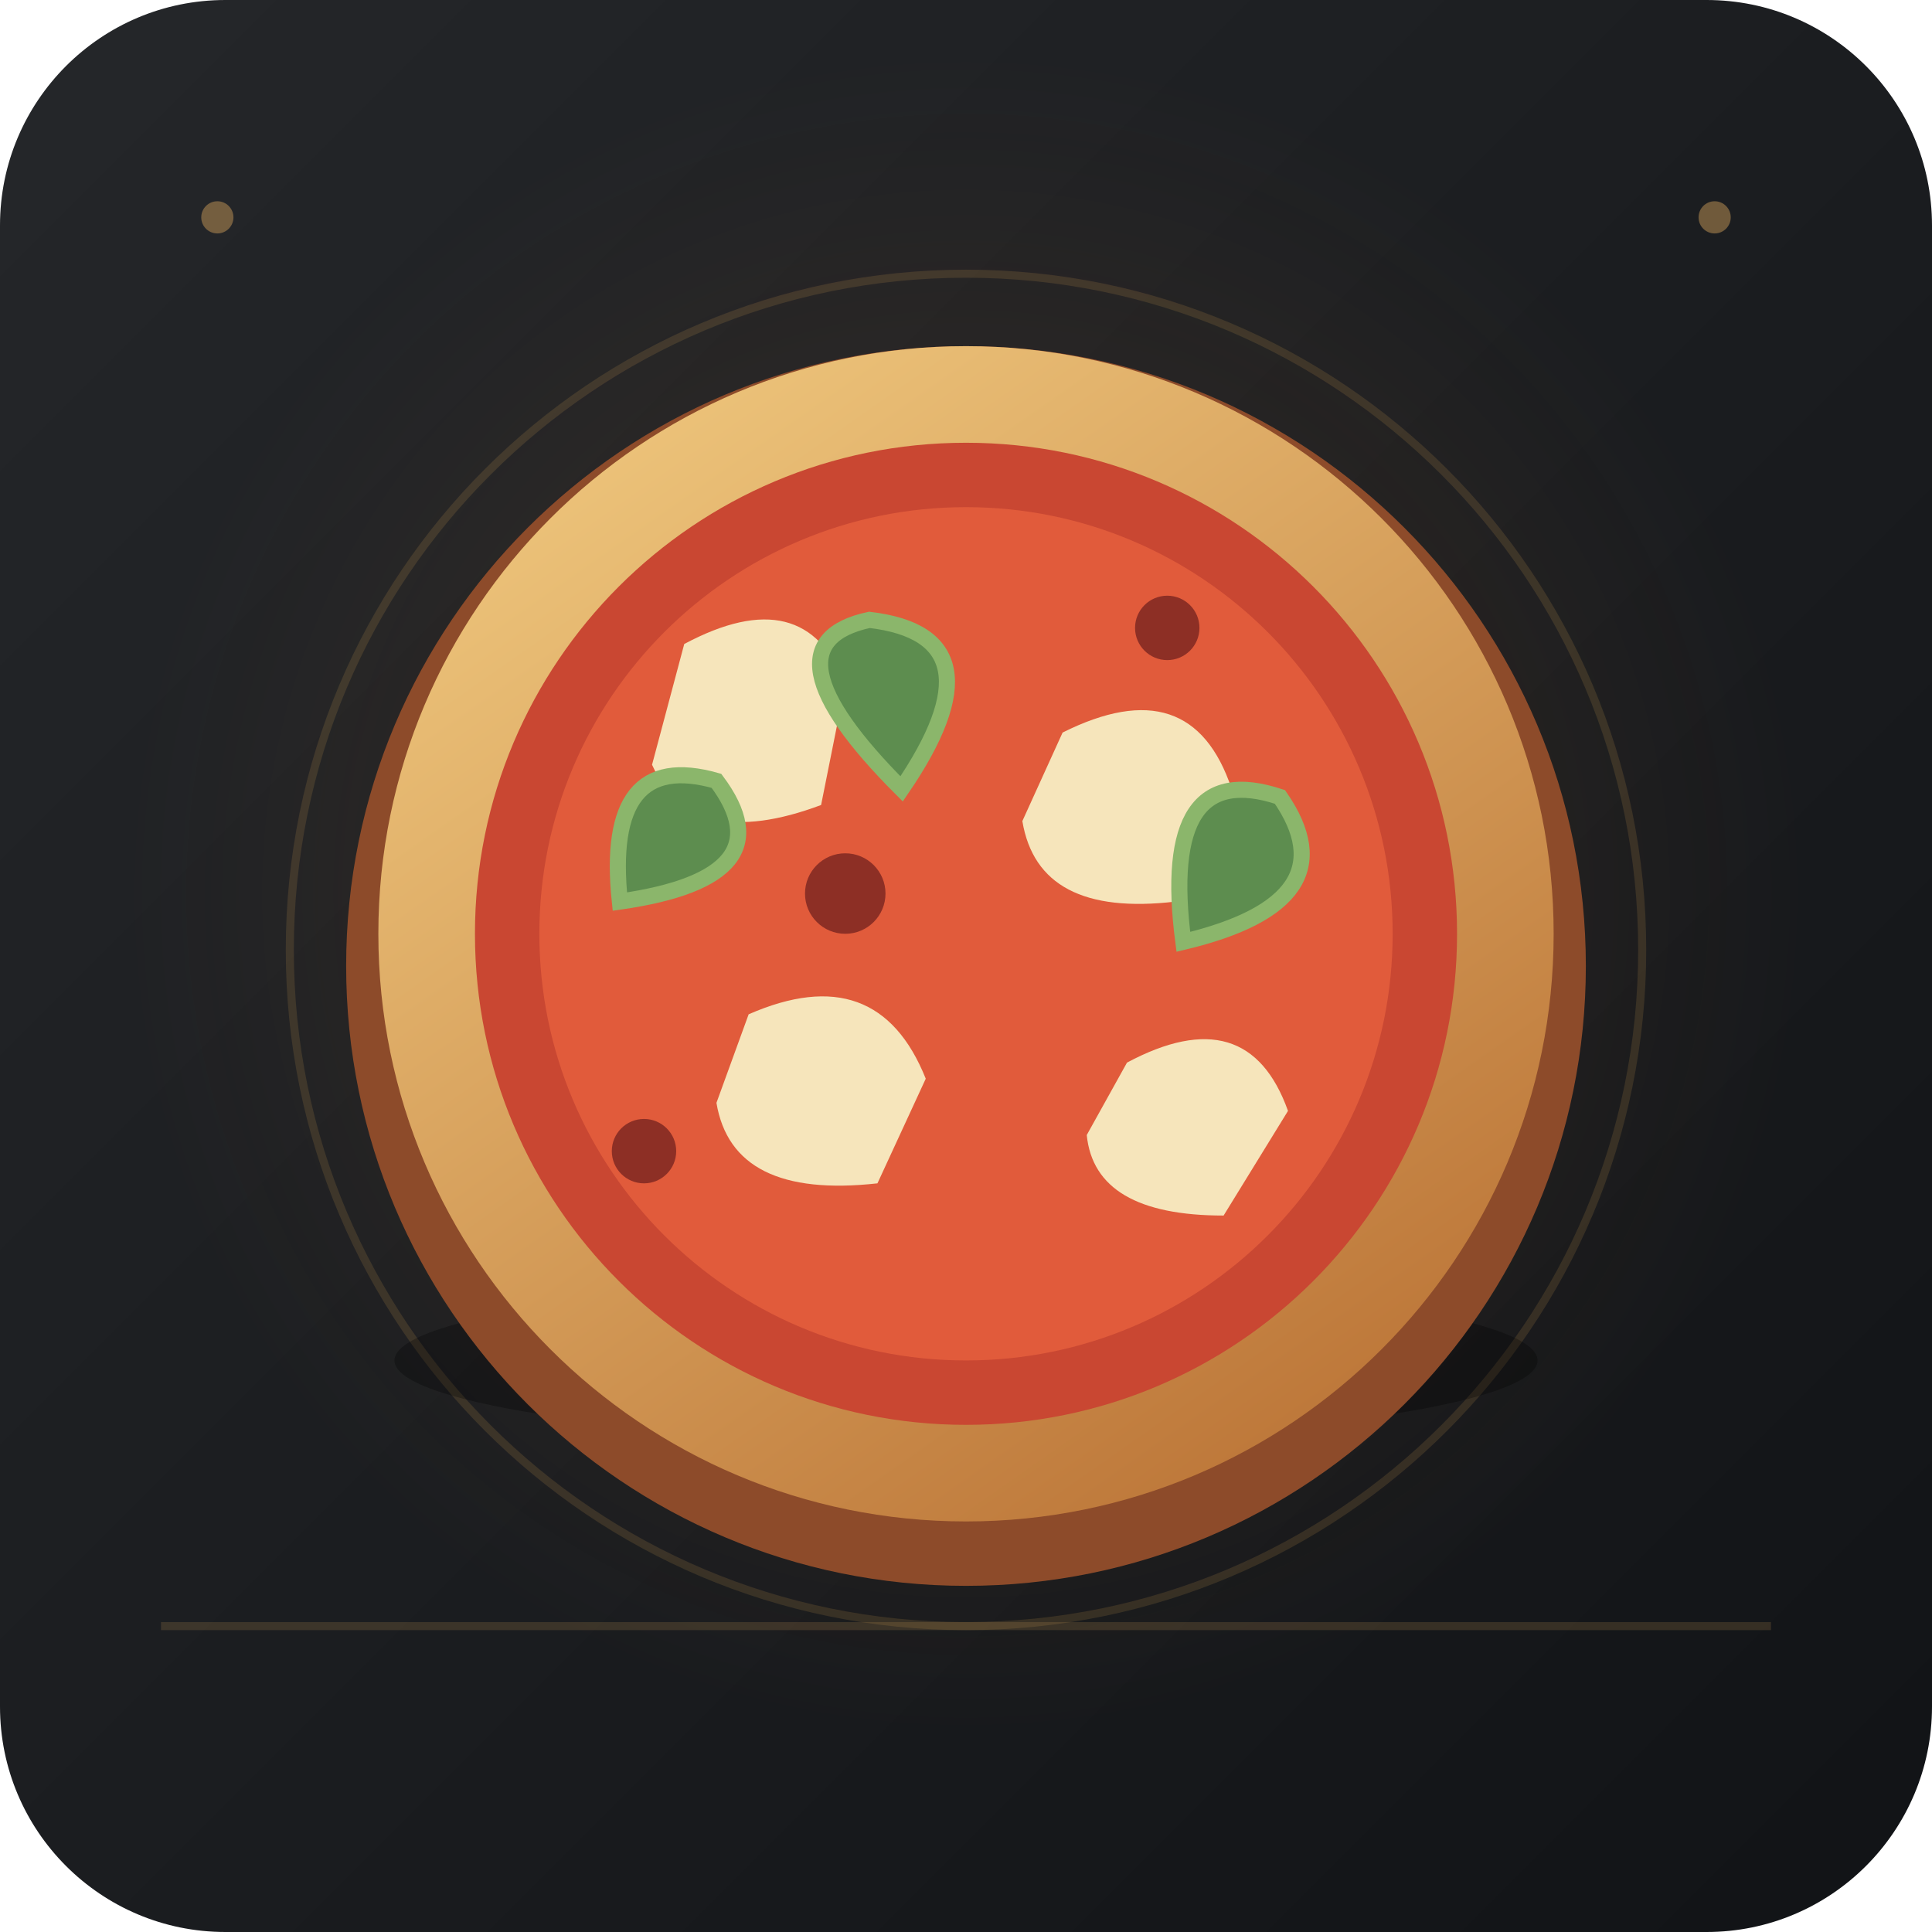
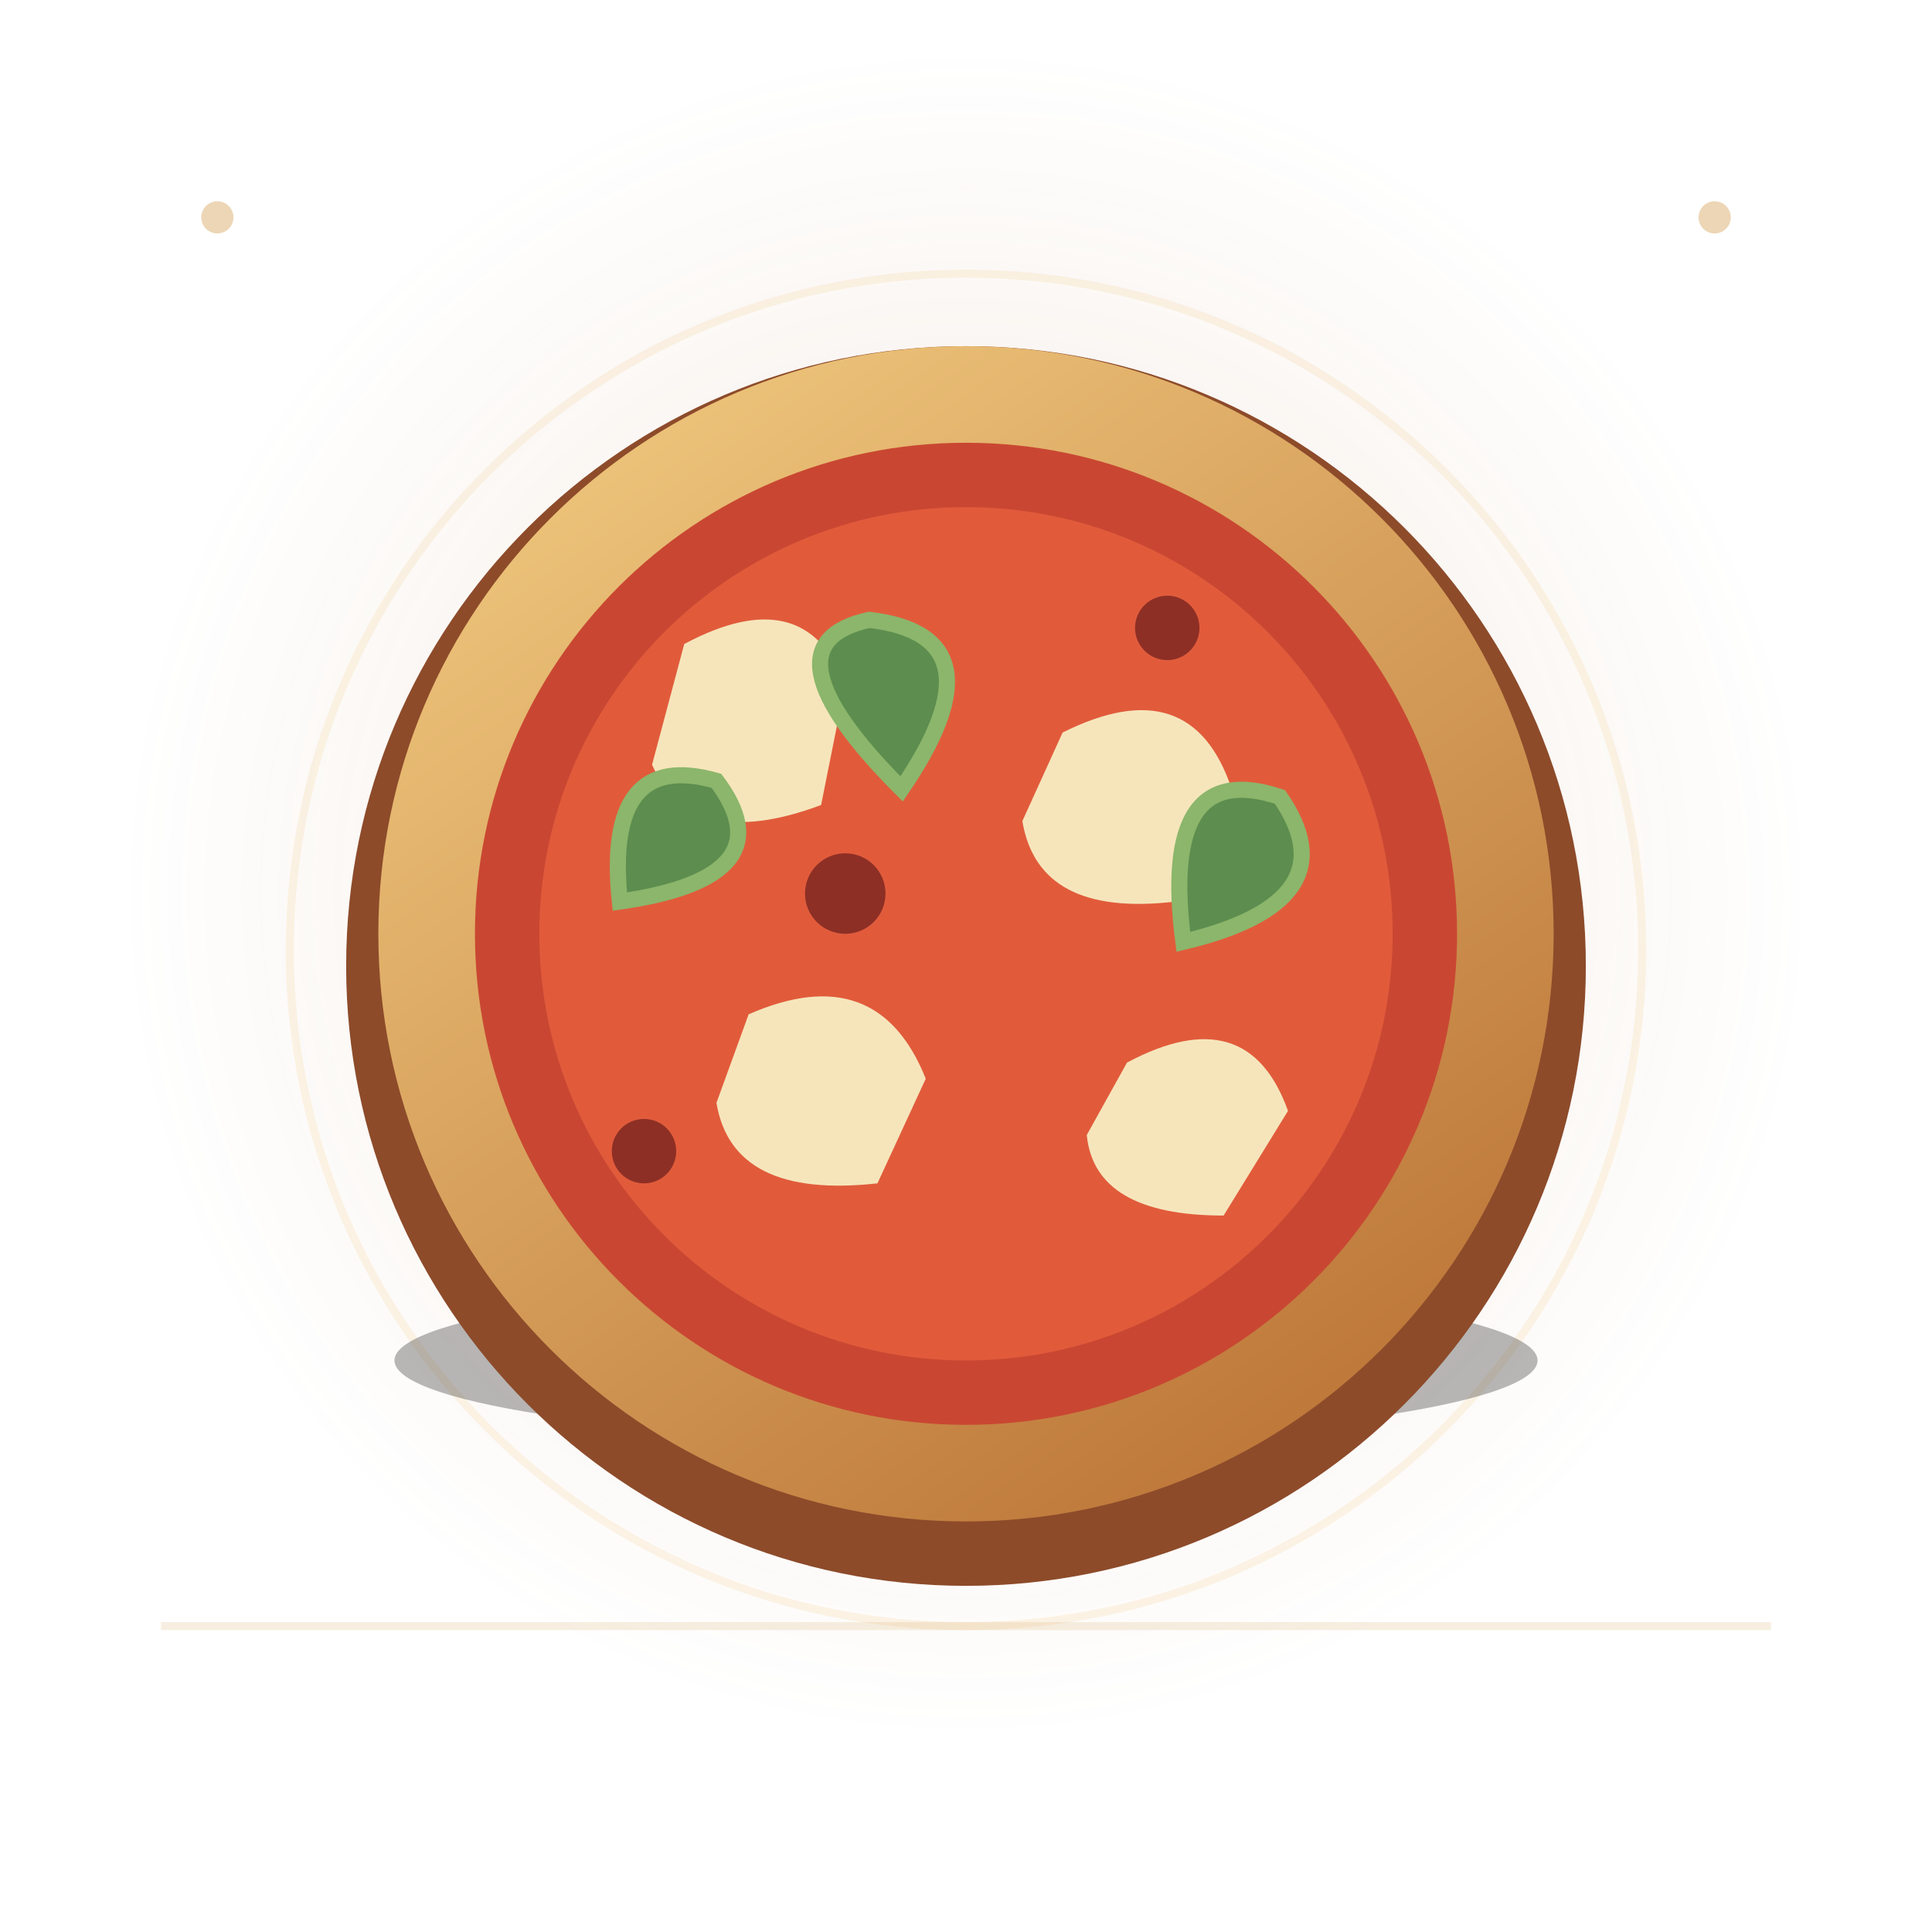
<svg xmlns="http://www.w3.org/2000/svg" width="1024" height="1024" viewBox="0 0 240 240" role="img" aria-labelledby="title-pizza-margherita desc">
  <defs>
-     <linearGradient id="bg" x1="0" y1="0" x2="1" y2="1">
-       <stop stop-color="#25272a" />
-       <stop offset="1" stop-color="#111316" />
-     </linearGradient>
    <radialGradient id="glow">
      <stop stop-color="#b8753c" stop-opacity=".18" />
      <stop offset="1" stop-color="#b8753c" stop-opacity="0" />
    </radialGradient>
    <linearGradient id="plate" x1="0" y1="0" x2="0.9" y2="1">
      <stop stop-color="#f2eee4" />
      <stop offset=".55" stop-color="#d5cec1" />
      <stop offset="1" stop-color="#aaa293" />
    </linearGradient>
    <linearGradient id="bread" x1="0" y1="0" x2="0.3" y2="1">
      <stop stop-color="#e8bd78" />
      <stop offset="1" stop-color="#bd773c" />
    </linearGradient>
    <linearGradient id="bun" x1="0" y1="0" x2="0.2" y2="1">
      <stop stop-color="#efc77e" />
      <stop offset="1" stop-color="#b96d32" />
    </linearGradient>
    <linearGradient id="crust" x1="0" y1="0" x2="0.7" y2="1">
      <stop stop-color="#f4cf84" />
      <stop offset="1" stop-color="#bd7739" />
    </linearGradient>
    <linearGradient id="pasta" x1="0" y1="0" x2="1" y2="1">
      <stop stop-color="#f1d49a" />
      <stop offset="1" stop-color="#c18a4a" />
    </linearGradient>
    <linearGradient id="glass" x1="0" y1="0" x2="1" y2="0">
      <stop stop-color="#b9d8d1" stop-opacity=".5" />
      <stop offset=".5" stop-color="#edf4dc" stop-opacity=".18" />
      <stop offset="1" stop-color="#7caaa0" stop-opacity=".45" />
    </linearGradient>
    <linearGradient id="salmon" x1="0" y1="0" x2="1" y2="1">
      <stop stop-color="#ffb17e" />
      <stop offset="1" stop-color="#d65c49" />
    </linearGradient>
    <linearGradient id="steak" x1="0" y1="0" x2="1" y2="1">
      <stop stop-color="#9a5540" />
      <stop offset="1" stop-color="#4d2a24" />
    </linearGradient>
    <linearGradient id="dough" x1="0" y1="0" x2="1" y2="1">
      <stop stop-color="#f3d79c" />
      <stop offset="1" stop-color="#c38b4b" />
    </linearGradient>
  </defs>
-   <rect width="240" height="240" rx="28" fill="url(#bg)" />
  <circle cx="120" cy="111" r="104" fill="url(#glow)" />
  <circle cx="120" cy="118" r="84" fill="none" stroke="#f0b65a" stroke-opacity=".14" stroke-width="1" />
  <ellipse cx="120" cy="169" rx="71" ry="10" fill="#000" opacity=".28" />
  <g>
    <circle cx="120" cy="120" r="77" fill="#8d4b2a" />
    <circle cx="120" cy="116" r="73" fill="url(#crust)" />
    <circle cx="120" cy="116" r="61" fill="#c94732" />
    <circle cx="120" cy="116" r="53" fill="#e15b3b" />
    <g fill="#f6e5bb">
      <path d="M85 80 q15 -8 20 5 l-3 15 q-16 6 -21 -5Z" />
      <path d="M132 91 q16 -8 21 7 l-7 14 q-17 2 -19 -10Z" />
      <path d="M93 126 q16 -7 22 8 l-6 13 q-18 2 -20 -10Z" />
      <path d="M140 132 q15 -8 20 6 l-8 13 q-16 0 -17 -10Z" />
    </g>
    <g fill="#5d8d4f" stroke="#8bb66b" stroke-width="2">
      <path d="M112 98 q-18 -18 -4 -21 q17 2 4 21Z" />
      <path d="M147 117 q-3 -23 12 -18 q9 13 -12 18Z" />
      <path d="M77 112 q-2 -19 12 -15 q9 12 -12 15Z" />
    </g>
    <g fill="#8d2f25">
      <circle cx="105" cy="111" r="5" />
      <circle cx="145" cy="78" r="4" />
      <circle cx="80" cy="143" r="4" />
    </g>
  </g>
  <path d="M20 202 H220" stroke="#d7a35b" stroke-opacity=".18" stroke-width="1" />
  <circle cx="27" cy="27" r="2" fill="#d7a35b" opacity=".45" />
  <circle cx="213" cy="27" r="2" fill="#d7a35b" opacity=".45" />
</svg>
